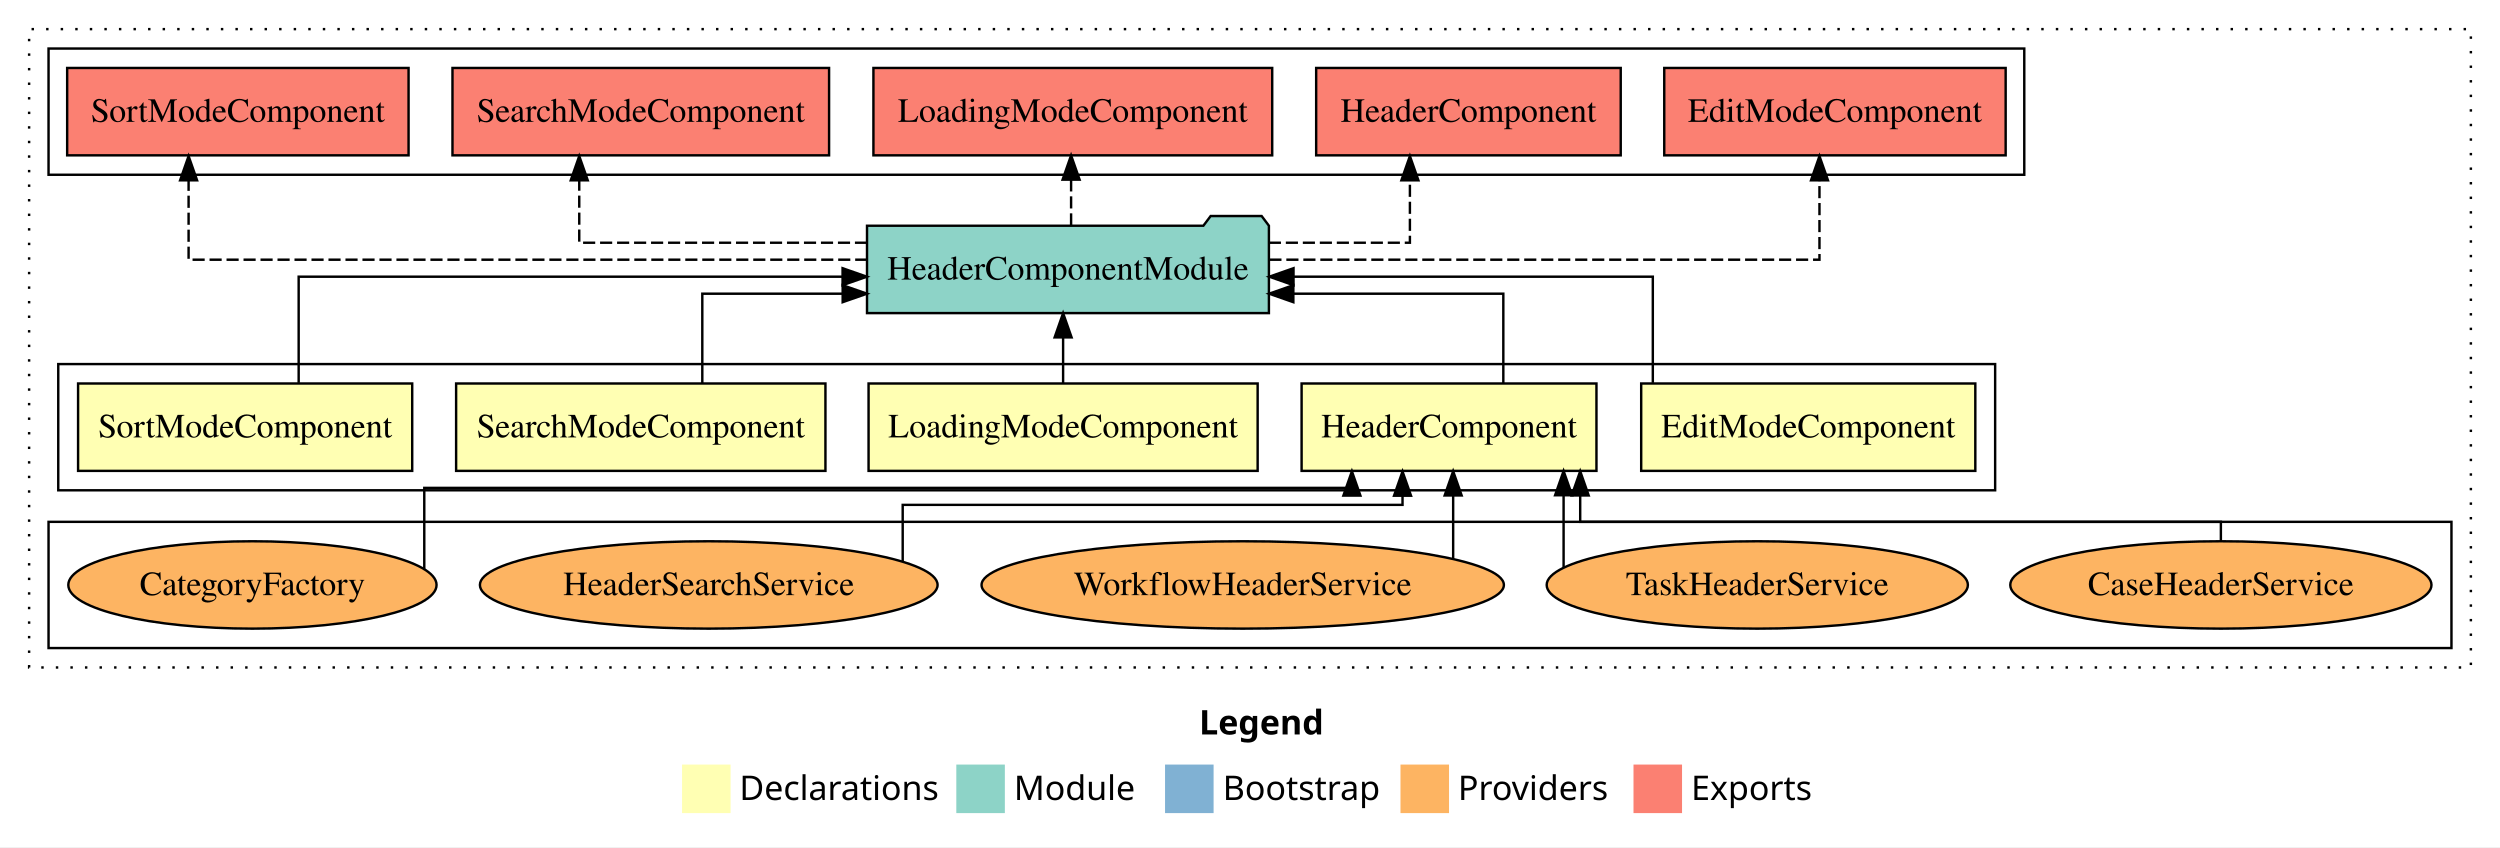
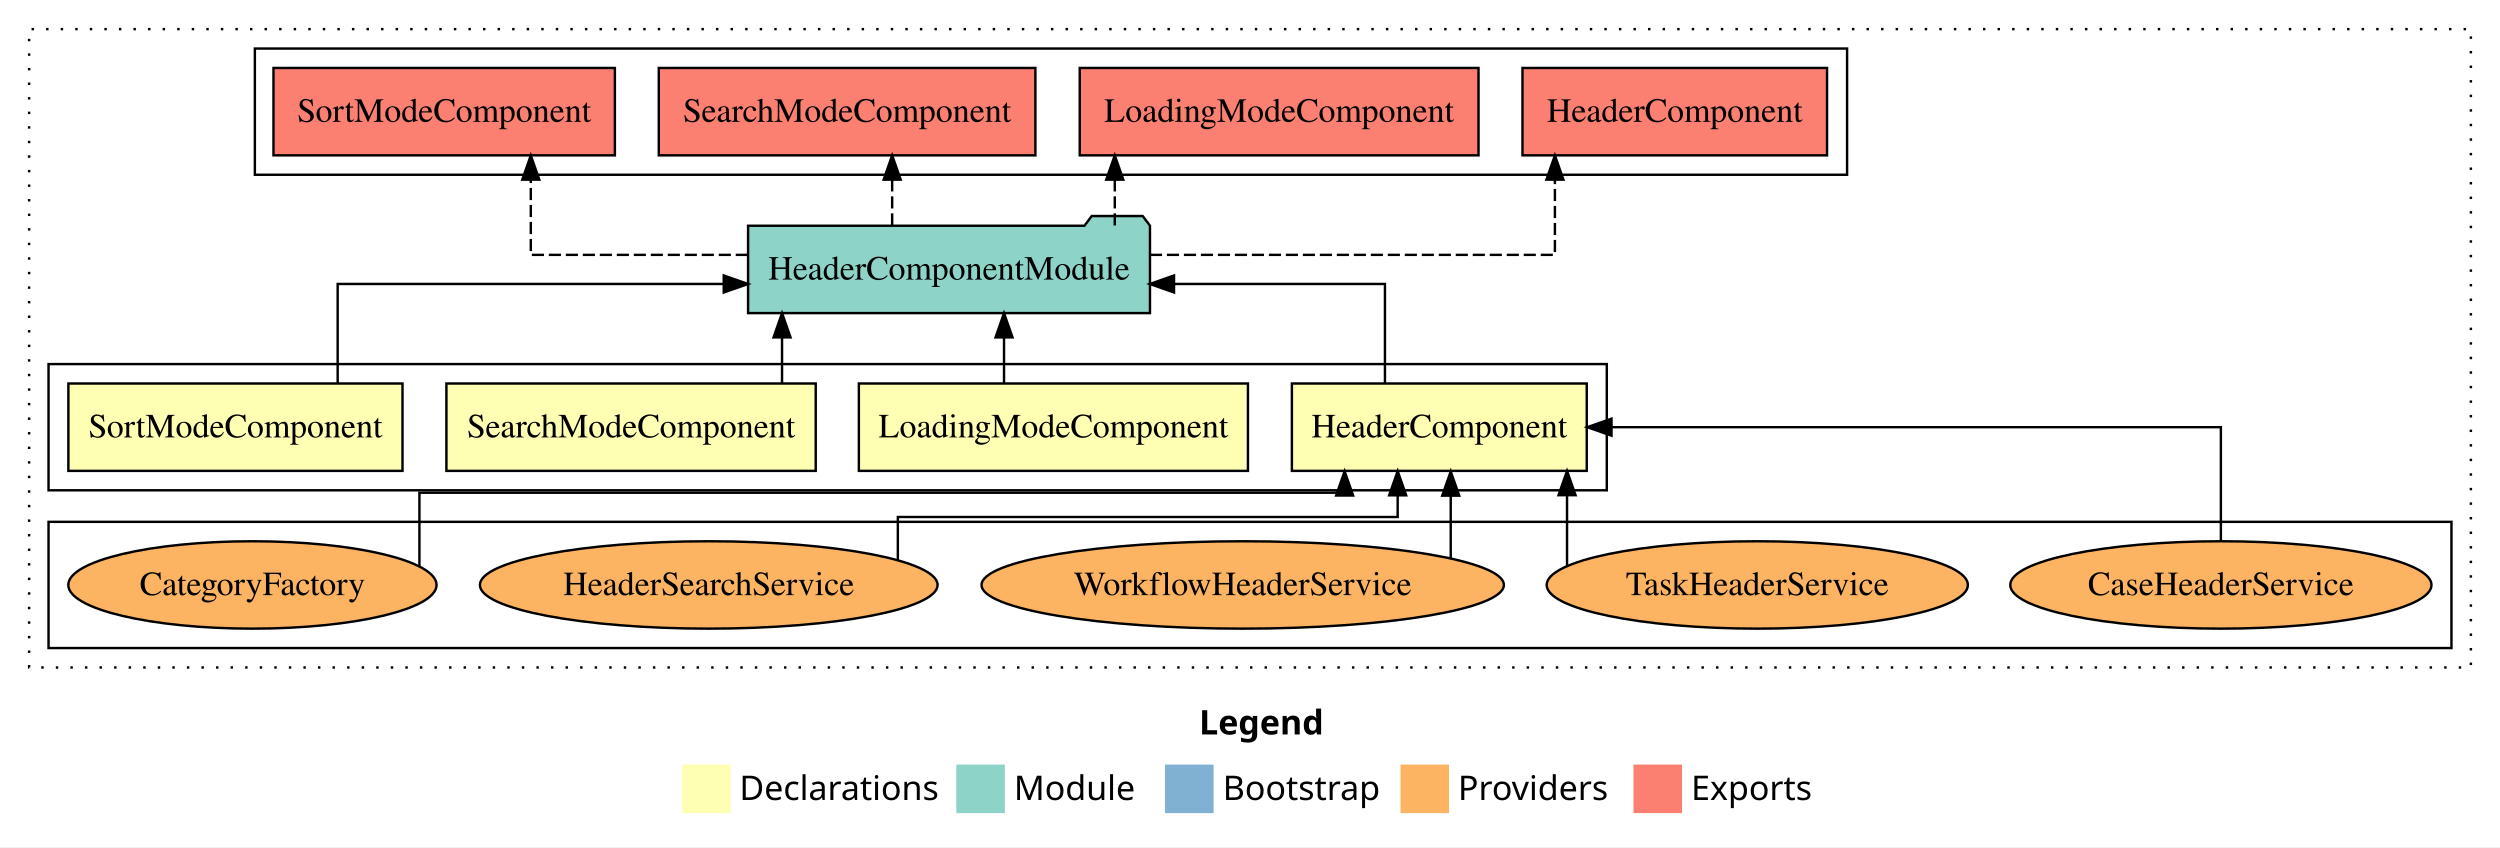
<svg xmlns="http://www.w3.org/2000/svg" width="1030pt" height="349pt" viewBox="0.00 0.00 1030.00 349.00">
  <g id="graph0" class="graph" transform="scale(1 1) rotate(0) translate(4 345)">
    <polygon fill="white" stroke="transparent" points="-4,4 -4,-345 1026,-345 1026,4 -4,4" />
    <text text-anchor="start" x="490.01" y="-42.4" font-family="Times-12" font-weight="bold" font-size="14.00">Legend</text>
    <polygon fill="#ffffb3" stroke="transparent" points="277,-10 277,-30 297,-30 297,-10 277,-10" />
    <text text-anchor="start" x="300.63" y="-15.4" font-family="Times-12" font-size="14.00">  Declarations</text>
    <polygon fill="#8dd3c7" stroke="transparent" points="390,-10 390,-30 410,-30 410,-10 390,-10" />
    <text text-anchor="start" x="413.73" y="-15.4" font-family="Times-12" font-size="14.00">  Module</text>
    <polygon fill="#80b1d3" stroke="transparent" points="476,-10 476,-30 496,-30 496,-10 476,-10" />
    <text text-anchor="start" x="499.78" y="-15.4" font-family="Times-12" font-size="14.00">  Bootstrap</text>
    <polygon fill="#fdb462" stroke="transparent" points="573,-10 573,-30 593,-30 593,-10 573,-10" />
    <text text-anchor="start" x="596.67" y="-15.4" font-family="Times-12" font-size="14.00">  Providers</text>
    <polygon fill="#fb8072" stroke="transparent" points="669,-10 669,-30 689,-30 689,-10 669,-10" />
    <text text-anchor="start" x="692.73" y="-15.4" font-family="Times-12" font-size="14.00">  Exports</text>
    <g id="clust1" class="cluster">
      <polygon fill="none" stroke="black" stroke-dasharray="1,5" points="8,-70 8,-333 1014,-333 1014,-70 8,-70" />
    </g>
    <g id="clust2" class="cluster">
-       <polygon fill="none" stroke="black" points="20,-143 20,-195 818,-195 818,-143 20,-143" />
+       <polygon fill="none" stroke="black" points="16,-143 16,-195 658,-195 658,-143 16,-143" />
    </g>
-     <g id="clust9" class="cluster">
-       <polygon fill="none" stroke="black" points="16,-273 16,-325 830,-325 830,-273 16,-273" />
-     </g>
-     <g id="clust4" class="cluster">
+     <g id="clust3" class="cluster">
      <polygon fill="none" stroke="black" points="16,-78 16,-130 1006,-130 1006,-78 16,-78" />
    </g>
+     <g id="clust8" class="cluster">
+       <polygon fill="none" stroke="black" points="101,-273 101,-325 757,-325 757,-273 101,-273" />
+     </g>
    <g id="node1" class="node">
-       <polygon fill="#ffffb3" stroke="black" points="809.83,-187 672.17,-187 672.17,-151 809.83,-151 809.83,-187" />
-       <text text-anchor="middle" x="741" y="-164.8" font-family="Times,serif" font-size="14.00">EditModeComponent</text>
+       <polygon fill="#ffffb3" stroke="black" points="649.74,-187 528.26,-187 528.26,-151 649.74,-151 649.74,-187" />
+       <text text-anchor="middle" x="589" y="-164.8" font-family="Times,serif" font-size="14.00">HeaderComponent</text>
+     </g>
+     <g id="node5" class="node">
+       <polygon fill="#8dd3c7" stroke="black" points="469.79,-252 466.79,-256 445.79,-256 442.79,-252 304.21,-252 304.21,-216 469.79,-216 469.79,-252" />
+       <text text-anchor="middle" x="387" y="-229.8" font-family="Times,serif" font-size="14.00">HeaderComponentModule</text>
+     </g>
+     <g id="edge1" class="edge">
+       <path fill="none" stroke="black" d="M566.6,-187.02C566.6,-204.37 566.6,-228 566.6,-228 566.6,-228 479.7,-228 479.7,-228" />
+       <polygon fill="black" stroke="black" points="479.7,-224.5 469.7,-228 479.7,-231.5 479.7,-224.5" />
+     </g>
+     <g id="node2" class="node">
+       <polygon fill="#ffffb3" stroke="black" points="510.15,-187 349.85,-187 349.85,-151 510.15,-151 510.15,-187" />
+       <text text-anchor="middle" x="430" y="-164.8" font-family="Times,serif" font-size="14.00">LoadingModeComponent</text>
+     </g>
+     <g id="edge7" class="edge">
+       <path fill="none" stroke="black" d="M409.66,-187.11C409.66,-187.11 409.66,-205.99 409.66,-205.99" />
+       <polygon fill="black" stroke="black" points="406.16,-205.99 409.66,-215.99 413.16,-205.99 406.16,-205.99" />
+     </g>
+     <g id="node3" class="node">
+       <polygon fill="#ffffb3" stroke="black" points="332.08,-187 179.92,-187 179.92,-151 332.08,-151 332.08,-187" />
+       <text text-anchor="middle" x="256" y="-164.8" font-family="Times,serif" font-size="14.00">SearchModeComponent</text>
+     </g>
+     <g id="edge8" class="edge">
+       <path fill="none" stroke="black" d="M318.2,-187.11C318.2,-187.11 318.2,-205.99 318.2,-205.99" />
+       <polygon fill="black" stroke="black" points="314.7,-205.99 318.2,-215.99 321.7,-205.99 314.7,-205.99" />
+     </g>
+     <g id="node4" class="node">
+       <polygon fill="#ffffb3" stroke="black" points="161.83,-187 24.17,-187 24.17,-151 161.83,-151 161.83,-187" />
+       <text text-anchor="middle" x="93" y="-164.8" font-family="Times,serif" font-size="14.00">SortModeComponent</text>
+     </g>
+     <g id="edge9" class="edge">
+       <path fill="none" stroke="black" d="M135.12,-187.02C135.12,-204.37 135.12,-228 135.12,-228 135.12,-228 294.18,-228 294.18,-228" />
+       <polygon fill="black" stroke="black" points="294.18,-231.5 304.18,-228 294.18,-224.5 294.18,-231.5" />
+     </g>
+     <g id="node11" class="node">
+       <polygon fill="#fb8072" stroke="black" points="748.74,-317 623.26,-317 623.26,-281 748.74,-281 748.74,-317" />
+       <text text-anchor="middle" x="686" y="-294.8" font-family="Times,serif" font-size="14.00">HeaderComponent </text>
+     </g>
+     <g id="edge10" class="edge">
+       <path fill="none" stroke="black" stroke-dasharray="5,2" d="M469.77,-240C542.44,-240 636.62,-240 636.62,-240 636.62,-240 636.62,-270.98 636.62,-270.98" />
+       <polygon fill="black" stroke="black" points="633.13,-270.98 636.62,-280.98 640.13,-270.98 633.13,-270.98" />
+     </g>
+     <g id="node12" class="node">
+       <polygon fill="#fb8072" stroke="black" points="605.15,-317 440.85,-317 440.85,-281 605.15,-281 605.15,-317" />
+       <text text-anchor="middle" x="523" y="-294.8" font-family="Times,serif" font-size="14.00">LoadingModeComponent </text>
+     </g>
+     <g id="edge11" class="edge">
+       <path fill="none" stroke="black" stroke-dasharray="5,2" d="M455.29,-252.11C455.29,-252.11 455.29,-270.99 455.29,-270.99" />
+       <polygon fill="black" stroke="black" points="451.79,-270.99 455.29,-280.99 458.79,-270.99 451.79,-270.99" />
+     </g>
+     <g id="node13" class="node">
+       <polygon fill="#fb8072" stroke="black" points="422.58,-317 267.42,-317 267.42,-281 422.58,-281 422.58,-317" />
+       <text text-anchor="middle" x="345" y="-294.8" font-family="Times,serif" font-size="14.00">SearchModeComponent </text>
+     </g>
+     <g id="edge12" class="edge">
+       <path fill="none" stroke="black" stroke-dasharray="5,2" d="M363.57,-252.11C363.57,-252.11 363.57,-270.99 363.57,-270.99" />
+       <polygon fill="black" stroke="black" points="360.07,-270.99 363.57,-280.99 367.07,-270.99 360.07,-270.99" />
+     </g>
+     <g id="node14" class="node">
+       <polygon fill="#fb8072" stroke="black" points="249.33,-317 108.67,-317 108.67,-281 249.33,-281 249.33,-317" />
+       <text text-anchor="middle" x="179" y="-294.8" font-family="Times,serif" font-size="14.00">SortModeComponent </text>
+     </g>
+     <g id="edge13" class="edge">
+       <path fill="none" stroke="black" stroke-dasharray="5,2" d="M304.12,-240C259.98,-240 214.69,-240 214.69,-240 214.69,-240 214.69,-270.98 214.69,-270.98" />
+       <polygon fill="black" stroke="black" points="211.19,-270.98 214.69,-280.98 218.19,-270.98 211.19,-270.98" />
    </g>
    <g id="node6" class="node">
-       <polygon fill="#8dd3c7" stroke="black" points="518.79,-252 515.79,-256 494.79,-256 491.79,-252 353.21,-252 353.21,-216 518.79,-216 518.79,-252" />
-       <text text-anchor="middle" x="436" y="-229.8" font-family="Times,serif" font-size="14.00">HeaderComponentModule</text>
-     </g>
-     <g id="edge1" class="edge">
-       <path fill="none" stroke="black" d="M676.96,-187.27C676.96,-205.56 676.96,-231 676.96,-231 676.96,-231 528.93,-231 528.93,-231" />
-       <polygon fill="black" stroke="black" points="528.93,-227.5 518.93,-231 528.93,-234.5 528.93,-227.5" />
-     </g>
-     <g id="node2" class="node">
-       <polygon fill="#ffffb3" stroke="black" points="653.74,-187 532.26,-187 532.26,-151 653.74,-151 653.74,-187" />
-       <text text-anchor="middle" x="593" y="-164.8" font-family="Times,serif" font-size="14.00">HeaderComponent</text>
-     </g>
-     <g id="edge2" class="edge">
-       <path fill="none" stroke="black" d="M615.37,-187.01C615.37,-203.05 615.37,-224 615.37,-224 615.37,-224 528.86,-224 528.86,-224" />
-       <polygon fill="black" stroke="black" points="528.86,-220.5 518.86,-224 528.86,-227.5 528.86,-220.5" />
-     </g>
-     <g id="node3" class="node">
-       <polygon fill="#ffffb3" stroke="black" points="514.15,-187 353.85,-187 353.85,-151 514.15,-151 514.15,-187" />
-       <text text-anchor="middle" x="434" y="-164.8" font-family="Times,serif" font-size="14.00">LoadingModeComponent</text>
-     </g>
-     <g id="edge8" class="edge">
-       <path fill="none" stroke="black" d="M434,-187.11C434,-187.11 434,-205.99 434,-205.99" />
-       <polygon fill="black" stroke="black" points="430.5,-205.99 434,-215.99 437.5,-205.99 430.5,-205.99" />
-     </g>
-     <g id="node4" class="node">
-       <polygon fill="#ffffb3" stroke="black" points="336.08,-187 183.92,-187 183.92,-151 336.08,-151 336.08,-187" />
-       <text text-anchor="middle" x="260" y="-164.8" font-family="Times,serif" font-size="14.00">SearchModeComponent</text>
-     </g>
-     <g id="edge9" class="edge">
-       <path fill="none" stroke="black" d="M285.35,-187.01C285.35,-203.05 285.35,-224 285.35,-224 285.35,-224 343.18,-224 343.18,-224" />
-       <polygon fill="black" stroke="black" points="343.18,-227.5 353.18,-224 343.18,-220.5 343.18,-227.5" />
-     </g>
-     <g id="node5" class="node">
-       <polygon fill="#ffffb3" stroke="black" points="165.83,-187 28.17,-187 28.17,-151 165.83,-151 165.83,-187" />
-       <text text-anchor="middle" x="97" y="-164.8" font-family="Times,serif" font-size="14.00">SortModeComponent</text>
-     </g>
-     <g id="edge10" class="edge">
-       <path fill="none" stroke="black" d="M119.05,-187.27C119.05,-205.56 119.05,-231 119.05,-231 119.05,-231 343.14,-231 343.14,-231" />
-       <polygon fill="black" stroke="black" points="343.14,-234.5 353.14,-231 343.14,-227.5 343.14,-234.5" />
-     </g>
-     <g id="node12" class="node">
-       <polygon fill="#fb8072" stroke="black" points="822.33,-317 681.67,-317 681.67,-281 822.33,-281 822.33,-317" />
-       <text text-anchor="middle" x="752" y="-294.8" font-family="Times,serif" font-size="14.00">EditModeComponent </text>
-     </g>
-     <g id="edge11" class="edge">
-       <path fill="none" stroke="black" stroke-dasharray="5,2" d="M518.97,-238C610.69,-238 745.62,-238 745.62,-238 745.62,-238 745.62,-270.7 745.62,-270.7" />
-       <polygon fill="black" stroke="black" points="742.13,-270.7 745.62,-280.7 749.13,-270.7 742.13,-270.7" />
-     </g>
-     <g id="node13" class="node">
-       <polygon fill="#fb8072" stroke="black" points="663.74,-317 538.26,-317 538.26,-281 663.74,-281 663.74,-317" />
-       <text text-anchor="middle" x="601" y="-294.8" font-family="Times,serif" font-size="14.00">HeaderComponent </text>
-     </g>
-     <g id="edge12" class="edge">
-       <path fill="none" stroke="black" stroke-dasharray="5,2" d="M518.76,-245C549.43,-245 576.88,-245 576.88,-245 576.88,-245 576.88,-270.72 576.88,-270.72" />
-       <polygon fill="black" stroke="black" points="573.38,-270.72 576.88,-280.72 580.38,-270.72 573.38,-270.72" />
-     </g>
-     <g id="node14" class="node">
-       <polygon fill="#fb8072" stroke="black" points="520.15,-317 355.85,-317 355.85,-281 520.15,-281 520.15,-317" />
-       <text text-anchor="middle" x="438" y="-294.8" font-family="Times,serif" font-size="14.00">LoadingModeComponent </text>
-     </g>
-     <g id="edge13" class="edge">
-       <path fill="none" stroke="black" stroke-dasharray="5,2" d="M437.29,-252.11C437.29,-252.11 437.29,-270.99 437.29,-270.99" />
-       <polygon fill="black" stroke="black" points="433.79,-270.99 437.29,-280.99 440.79,-270.99 433.79,-270.99" />
-     </g>
-     <g id="node15" class="node">
-       <polygon fill="#fb8072" stroke="black" points="337.58,-317 182.42,-317 182.42,-281 337.58,-281 337.58,-317" />
-       <text text-anchor="middle" x="260" y="-294.8" font-family="Times,serif" font-size="14.00">SearchModeComponent </text>
-     </g>
-     <g id="edge14" class="edge">
-       <path fill="none" stroke="black" stroke-dasharray="5,2" d="M353.23,-245C297.7,-245 234.65,-245 234.65,-245 234.65,-245 234.65,-270.72 234.65,-270.72" />
-       <polygon fill="black" stroke="black" points="231.15,-270.72 234.65,-280.72 238.15,-270.72 231.15,-270.72" />
-     </g>
-     <g id="node16" class="node">
-       <polygon fill="#fb8072" stroke="black" points="164.33,-317 23.67,-317 23.67,-281 164.33,-281 164.33,-317" />
-       <text text-anchor="middle" x="94" y="-294.8" font-family="Times,serif" font-size="14.00">SortModeComponent </text>
-     </g>
-     <g id="edge15" class="edge">
-       <path fill="none" stroke="black" stroke-dasharray="5,2" d="M353.33,-238C246.4,-238 73.7,-238 73.7,-238 73.7,-238 73.7,-270.7 73.7,-270.7" />
-       <polygon fill="black" stroke="black" points="70.2,-270.7 73.7,-280.7 77.2,-270.7 70.2,-270.7" />
-     </g>
-     <g id="node7" class="node">
      <ellipse fill="#fdb462" stroke="black" cx="911" cy="-104" rx="86.77" ry="18" />
      <text text-anchor="middle" x="911" y="-99.8" font-family="Times,serif" font-size="14.00">CaseHeaderService</text>
    </g>
-     <g id="edge3" class="edge">
-       <path fill="none" stroke="black" d="M911,-122.06C911,-126.49 911,-130 911,-130 911,-130 647.04,-130 647.04,-130 647.04,-130 647.04,-140.87 647.04,-140.87" />
-       <polygon fill="black" stroke="black" points="643.54,-140.87 647.04,-150.87 650.54,-140.87 643.54,-140.87" />
+     <g id="edge2" class="edge">
+       <path fill="none" stroke="black" d="M911,-122.11C911,-141.34 911,-169 911,-169 911,-169 659.94,-169 659.94,-169" />
+       <polygon fill="black" stroke="black" points="659.94,-165.5 649.94,-169 659.94,-172.5 659.94,-165.5" />
    </g>
-     <g id="node8" class="node">
+     <g id="node7" class="node">
      <ellipse fill="#fdb462" stroke="black" cx="720" cy="-104" rx="86.77" ry="18" />
      <text text-anchor="middle" x="720" y="-99.8" font-family="Times,serif" font-size="14.00">TaskHeaderService</text>
    </g>
-     <g id="edge4" class="edge">
-       <path fill="none" stroke="black" d="M640.2,-111.2C640.2,-111.2 640.2,-140.96 640.2,-140.96" />
-       <polygon fill="black" stroke="black" points="636.7,-140.96 640.2,-150.96 643.7,-140.96 636.7,-140.96" />
+     <g id="edge3" class="edge">
+       <path fill="none" stroke="black" d="M641.62,-111.71C641.62,-111.71 641.62,-140.99 641.62,-140.99" />
+       <polygon fill="black" stroke="black" points="638.12,-140.99 641.62,-150.99 645.12,-140.99 638.12,-140.99" />
    </g>
-     <g id="node9" class="node">
+     <g id="node8" class="node">
      <ellipse fill="#fdb462" stroke="black" cx="508" cy="-104" rx="107.6" ry="18" />
      <text text-anchor="middle" x="508" y="-99.8" font-family="Times,serif" font-size="14.00">WorkflowHeaderService</text>
    </g>
-     <g id="edge5" class="edge">
-       <path fill="none" stroke="black" d="M594.7,-114.73C594.7,-114.73 594.7,-140.87 594.7,-140.87" />
-       <polygon fill="black" stroke="black" points="591.2,-140.87 594.7,-150.87 598.2,-140.87 591.2,-140.87" />
+     <g id="edge4" class="edge">
+       <path fill="none" stroke="black" d="M593.7,-115.03C593.7,-115.03 593.7,-140.78 593.7,-140.78" />
+       <polygon fill="black" stroke="black" points="590.2,-140.78 593.7,-150.78 597.2,-140.78 590.2,-140.78" />
    </g>
-     <g id="node10" class="node">
+     <g id="node9" class="node">
      <ellipse fill="#fdb462" stroke="black" cx="288" cy="-104" rx="94.28" ry="18" />
      <text text-anchor="middle" x="288" y="-99.8" font-family="Times,serif" font-size="14.00">HeaderSearchService</text>
    </g>
-     <g id="edge6" class="edge">
-       <path fill="none" stroke="black" d="M367.91,-113.72C367.91,-123.46 367.91,-137 367.91,-137 367.91,-137 573.84,-137 573.84,-137 573.84,-137 573.84,-140.76 573.84,-140.76" />
-       <polygon fill="black" stroke="black" points="570.34,-140.76 573.84,-150.76 577.34,-140.76 570.34,-140.76" />
+     <g id="edge5" class="edge">
+       <path fill="none" stroke="black" d="M365.91,-114.11C365.91,-122.13 365.91,-132 365.91,-132 365.91,-132 571.84,-132 571.84,-132 571.84,-132 571.84,-140.93 571.84,-140.93" />
+       <polygon fill="black" stroke="black" points="568.34,-140.93 571.84,-150.93 575.34,-140.93 568.34,-140.93" />
    </g>
-     <g id="node11" class="node">
+     <g id="node10" class="node">
      <ellipse fill="#fdb462" stroke="black" cx="100" cy="-104" rx="75.86" ry="18" />
      <text text-anchor="middle" x="100" y="-99.8" font-family="Times,serif" font-size="14.00">CategoryFactory</text>
    </g>
-     <g id="edge7" class="edge">
-       <path fill="none" stroke="black" d="M170.8,-110.61C170.8,-121.97 170.8,-144 170.8,-144 170.8,-144 552.98,-144 552.98,-144 552.98,-144 552.98,-144.68 552.98,-144.68" />
-       <polygon fill="black" stroke="black" points="549.48,-140.83 552.98,-150.83 556.48,-140.83 549.48,-140.83" />
+     <g id="edge6" class="edge">
+       <path fill="none" stroke="black" d="M168.8,-111.69C168.8,-122.79 168.8,-142 168.8,-142 168.8,-142 549.98,-142 549.98,-142 549.98,-142 549.98,-142.88 549.98,-142.88" />
+       <polygon fill="black" stroke="black" points="546.48,-140.84 549.98,-150.84 553.48,-140.84 546.48,-140.84" />
    </g>
  </g>
</svg>
